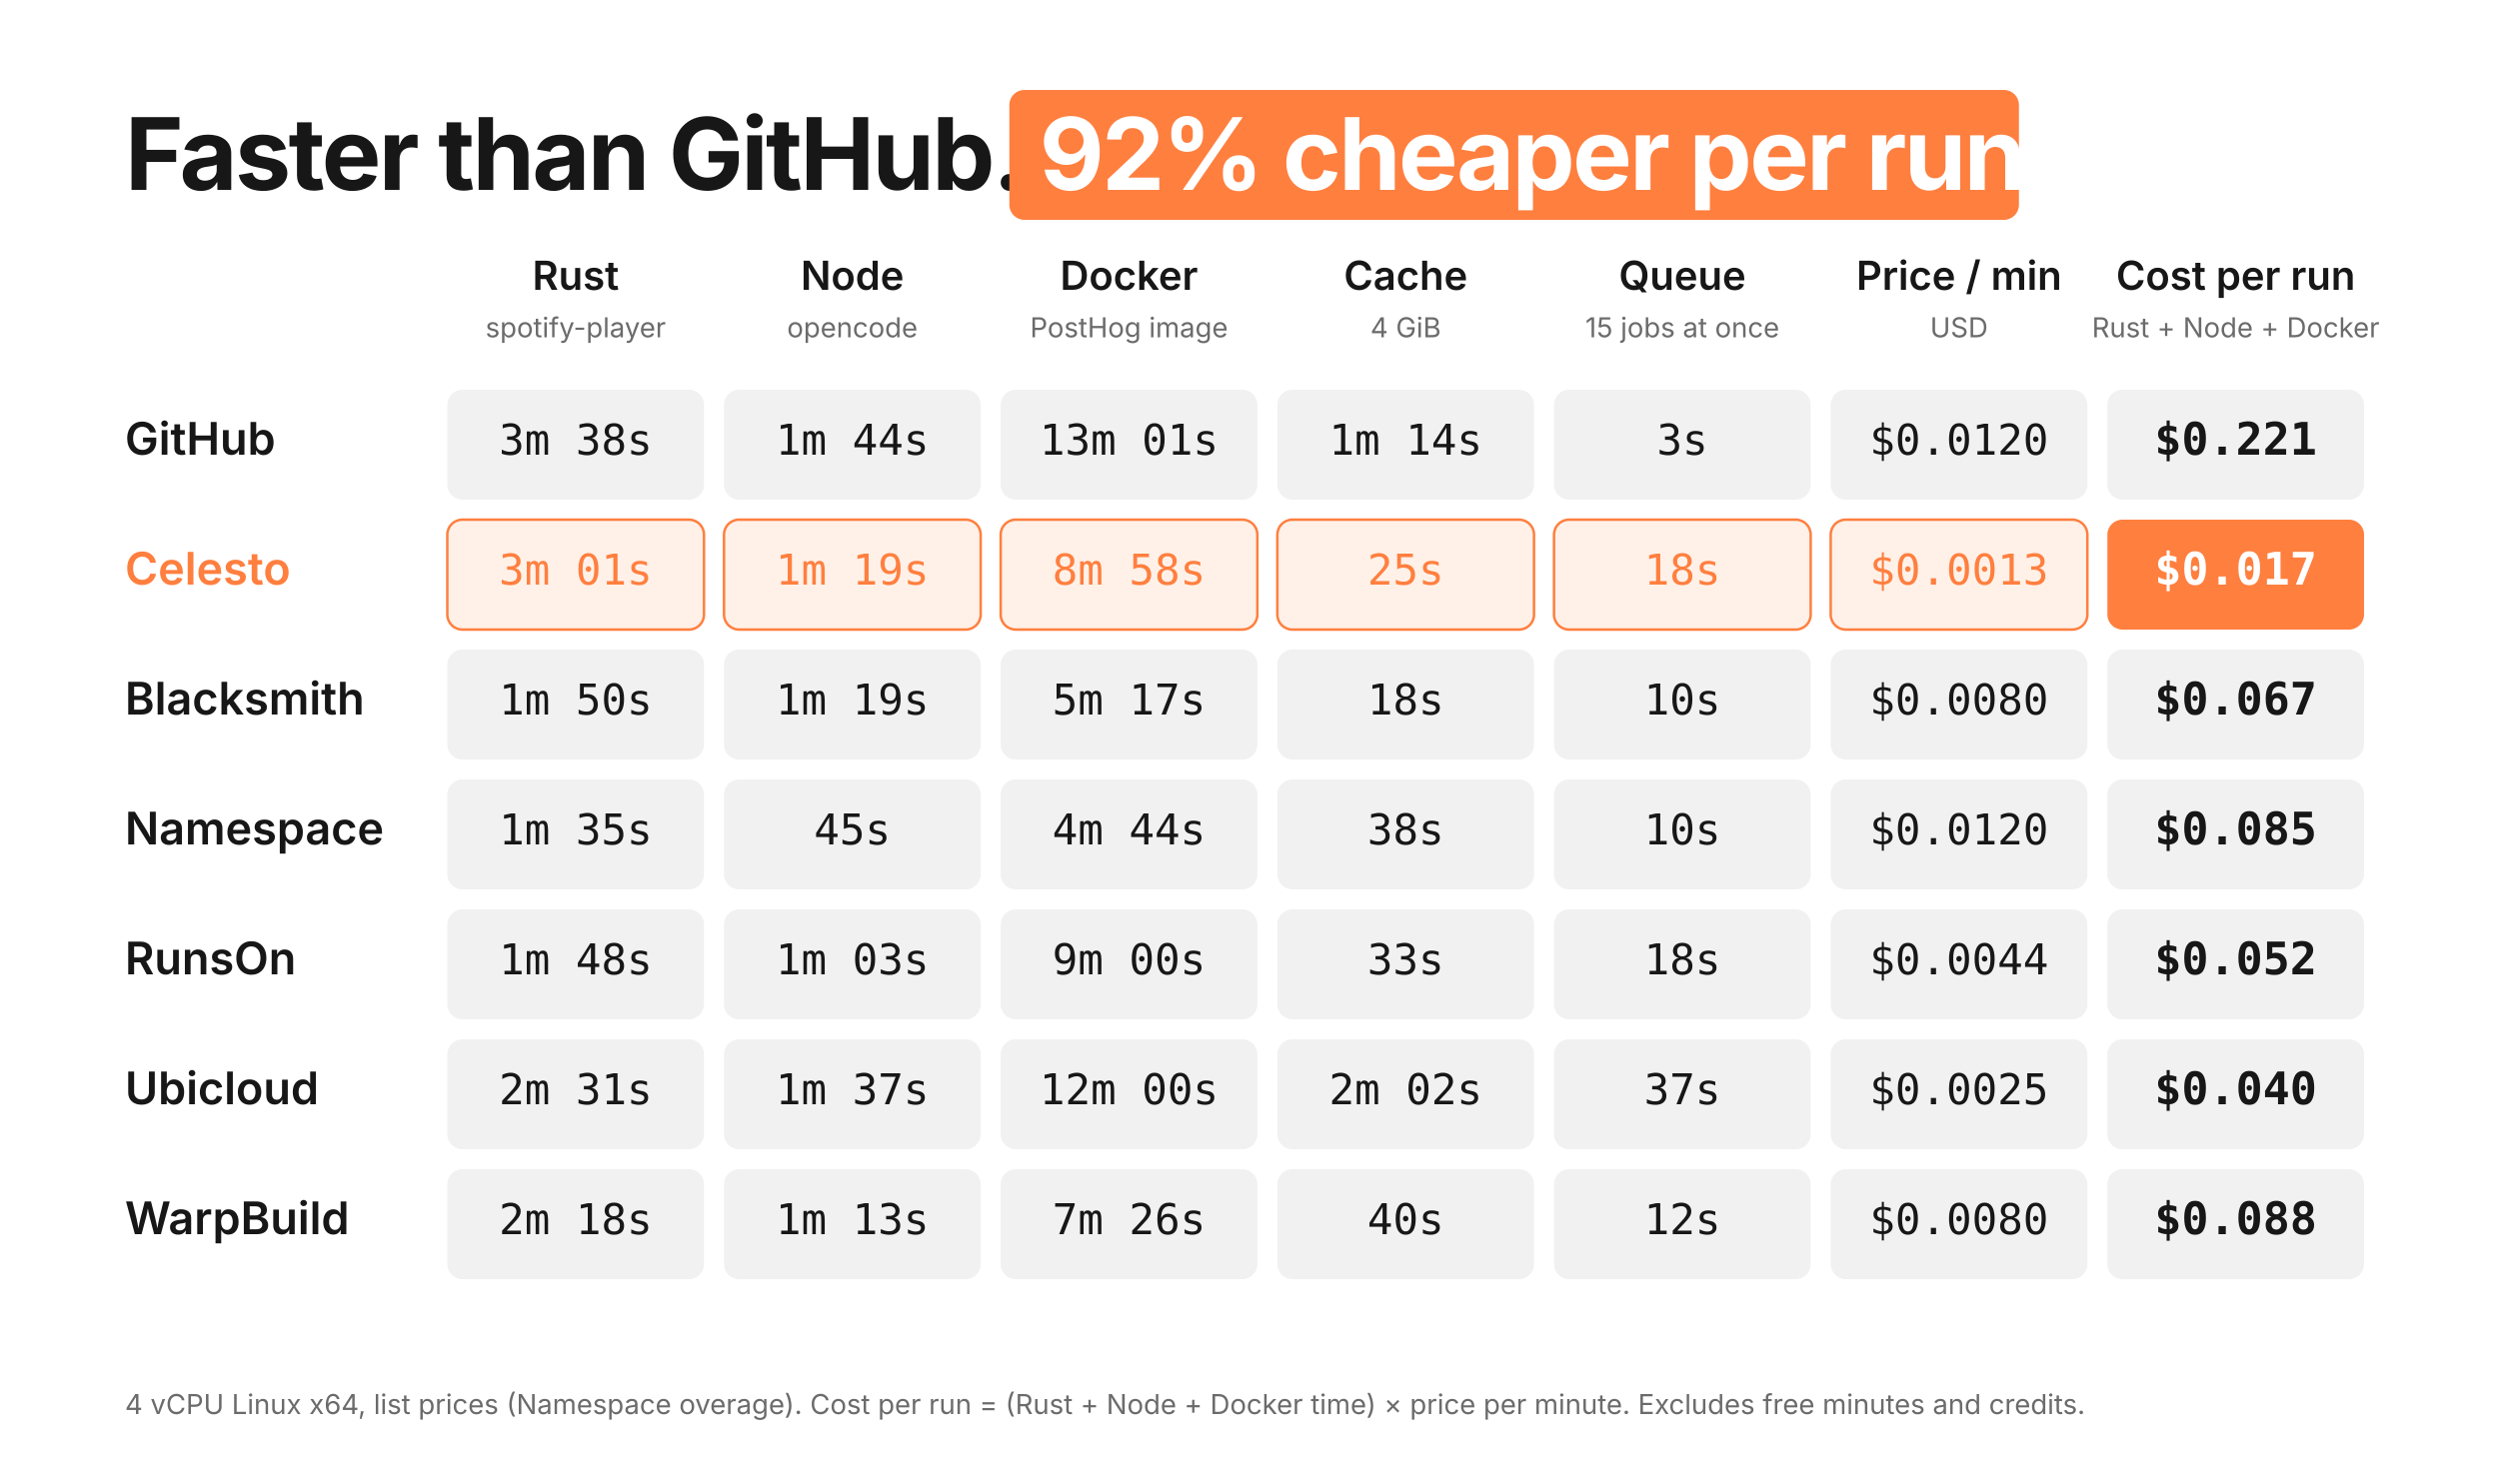
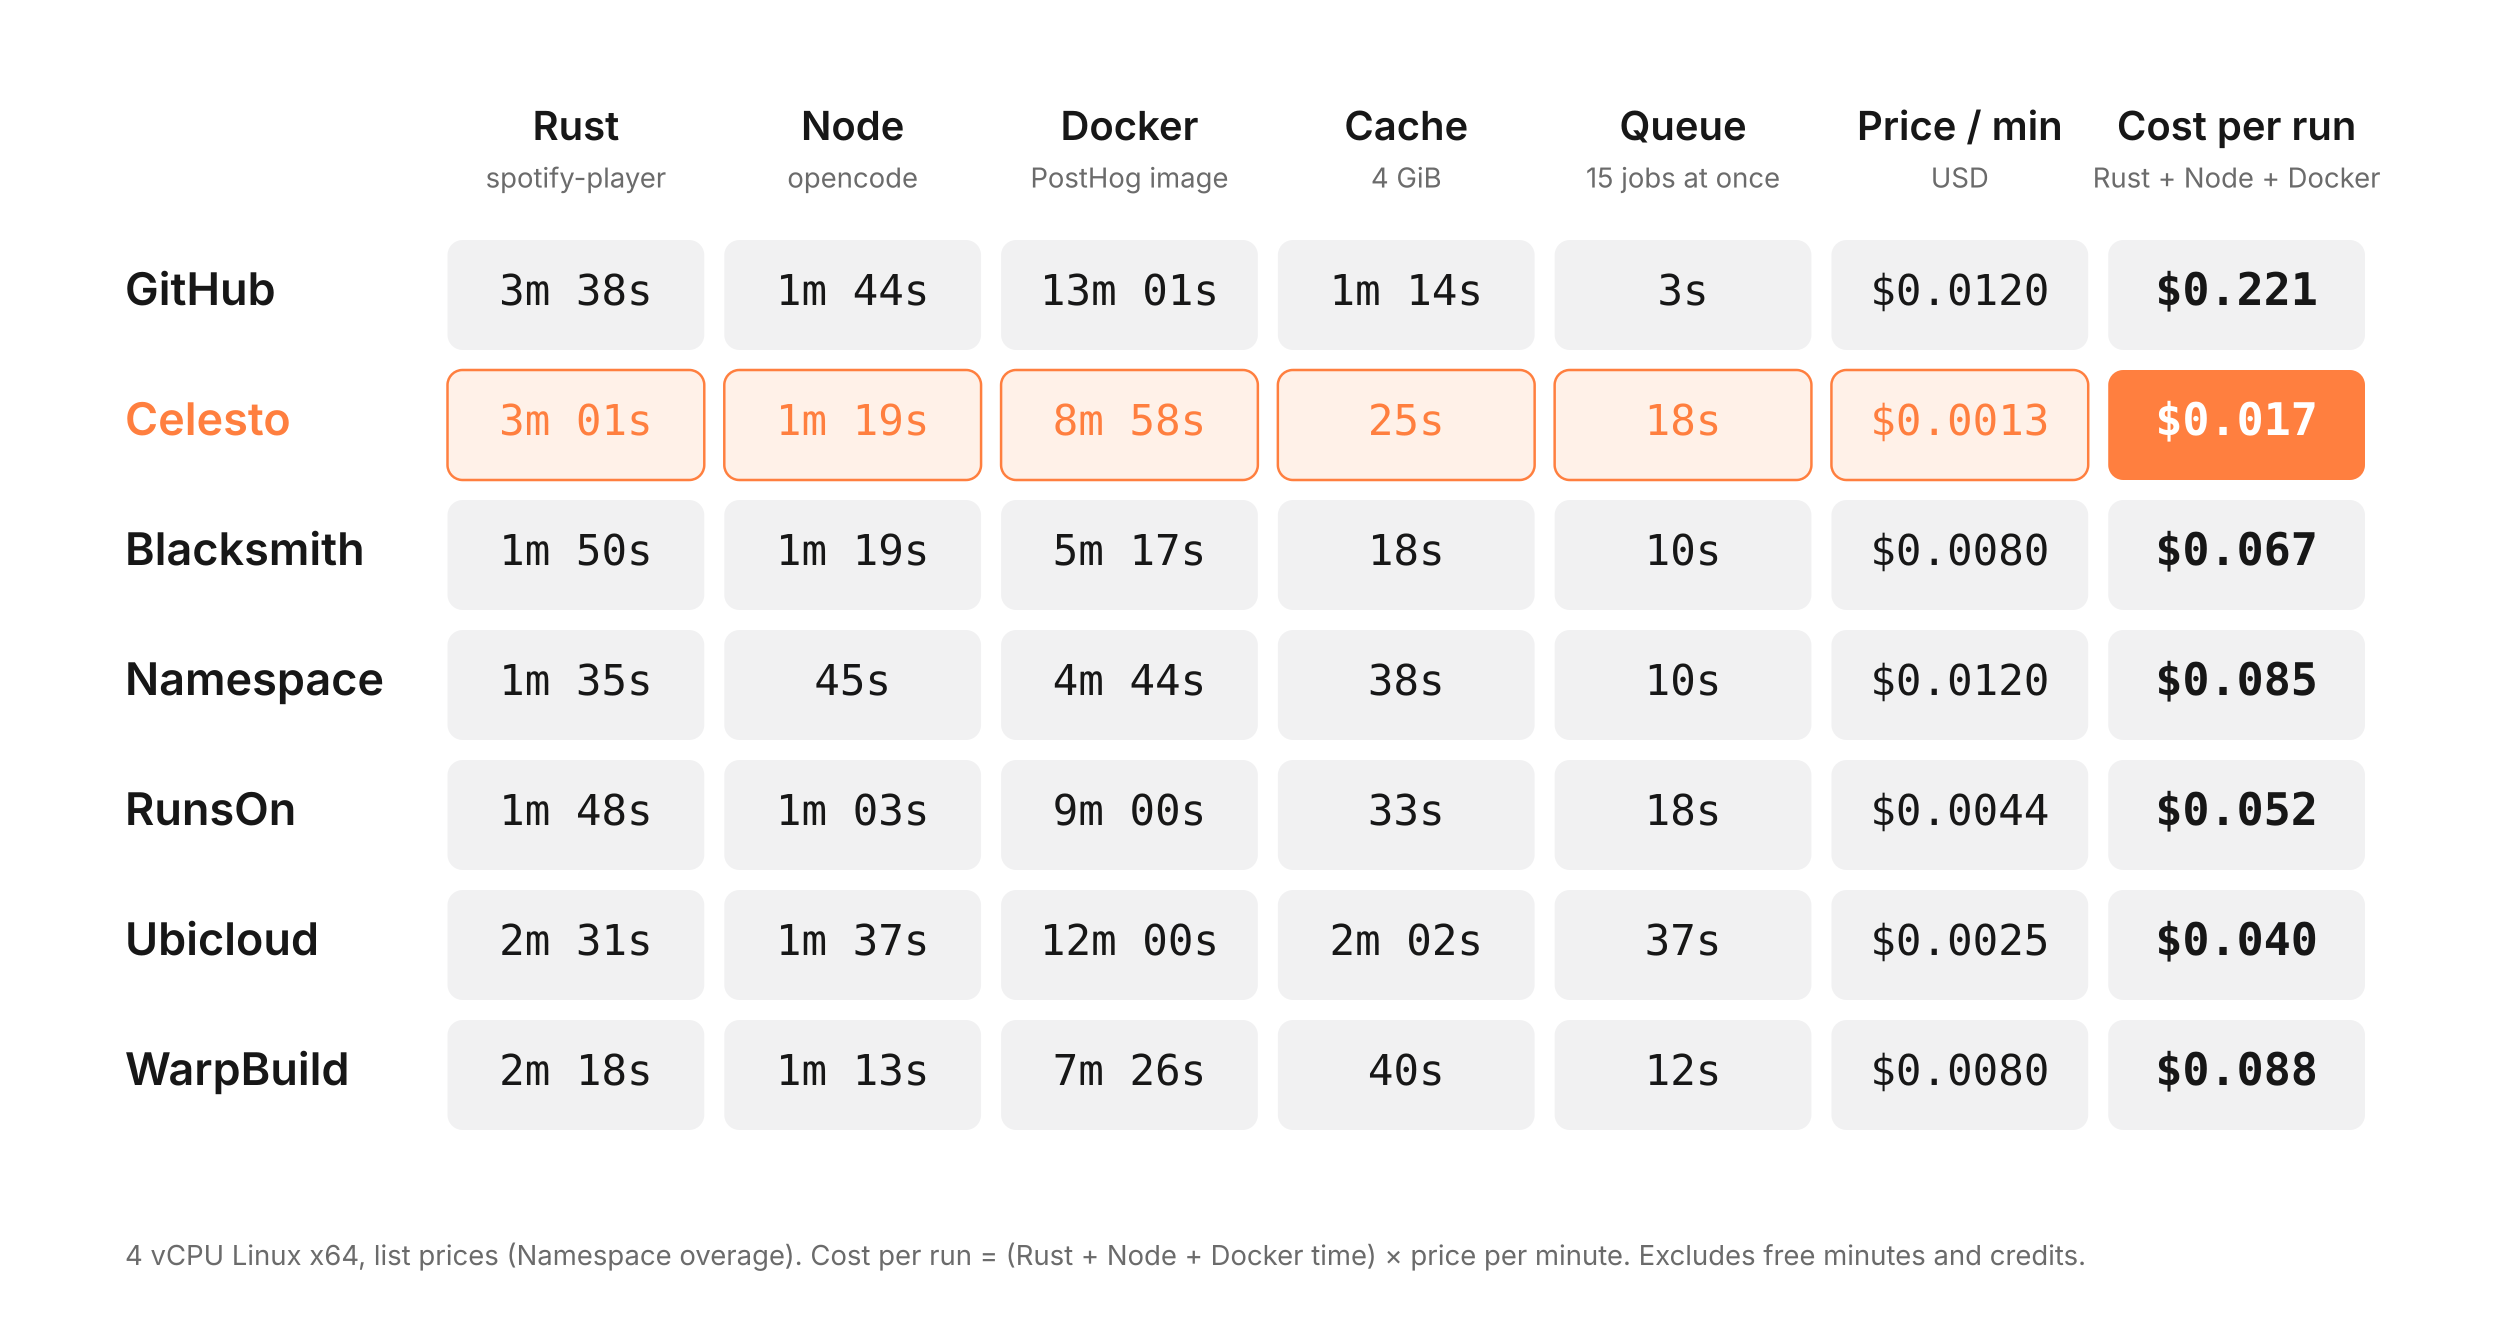
- <svg xmlns="http://www.w3.org/2000/svg" viewBox="0 0 1000 594" font-family="Geist,Inter,-apple-system,BlinkMacSystemFont,Segoe UI,sans-serif">
-   <rect width="1000" height="594" fill="#ffffff" />
-   <text x="50" y="76" font-size="40" font-weight="700" letter-spacing="-1" fill="#171717">Faster than GitHub.</text>
-   <rect x="403.9" y="36" width="404" height="52" rx="6" fill="#ff7f3f" />
-   <text x="415.9" y="76" font-size="40" font-weight="700" letter-spacing="-1" fill="#ffffff">92% cheaper per run.</text>
-   <text x="230.357" y="116" text-anchor="middle" font-size="16" font-weight="600" fill="#171717">Rust</text>
-   <text x="230.357" y="135" text-anchor="middle" font-size="11" fill="#6b6b6b">spotify-player</text>
-   <text x="341.071" y="116" text-anchor="middle" font-size="16" font-weight="600" fill="#171717">Node</text>
-   <text x="341.071" y="135" text-anchor="middle" font-size="11" fill="#6b6b6b">opencode</text>
-   <text x="451.786" y="116" text-anchor="middle" font-size="16" font-weight="600" fill="#171717">Docker</text>
-   <text x="451.786" y="135" text-anchor="middle" font-size="11" fill="#6b6b6b">PostHog image</text>
-   <text x="562.5" y="116" text-anchor="middle" font-size="16" font-weight="600" fill="#171717">Cache</text>
-   <text x="562.5" y="135" text-anchor="middle" font-size="11" fill="#6b6b6b">4 GiB</text>
-   <text x="673.214" y="116" text-anchor="middle" font-size="16" font-weight="600" fill="#171717">Queue</text>
-   <text x="673.214" y="135" text-anchor="middle" font-size="11" fill="#6b6b6b">15 jobs at once</text>
-   <text x="783.929" y="116" text-anchor="middle" font-size="16" font-weight="600" fill="#171717">Price / min</text>
-   <text x="783.929" y="135" text-anchor="middle" font-size="11" fill="#6b6b6b">USD</text>
-   <text x="894.643" y="116" text-anchor="middle" font-size="16" font-weight="600" fill="#171717">Cost per run</text>
-   <text x="894.643" y="135" text-anchor="middle" font-size="11" fill="#6b6b6b">Rust + Node + Docker</text>
-   <text x="50" y="182" font-size="18" font-weight="600" fill="#171717">GitHub</text>
-   <rect x="179" y="156" width="102.714" height="44" rx="6" fill="#f1f1f2" />
-   <text x="230.357" y="182" text-anchor="middle" font-size="17" font-weight="400" font-family="Geist Mono,SFMono-Regular,Menlo,Consolas,monospace" fill="#171717">3m 38s</text>
-   <rect x="289.714" y="156" width="102.714" height="44" rx="6" fill="#f1f1f2" />
-   <text x="341.071" y="182" text-anchor="middle" font-size="17" font-weight="400" font-family="Geist Mono,SFMono-Regular,Menlo,Consolas,monospace" fill="#171717">1m 44s</text>
-   <rect x="400.429" y="156" width="102.714" height="44" rx="6" fill="#f1f1f2" />
-   <text x="451.786" y="182" text-anchor="middle" font-size="17" font-weight="400" font-family="Geist Mono,SFMono-Regular,Menlo,Consolas,monospace" fill="#171717">13m 01s</text>
-   <rect x="511.143" y="156" width="102.714" height="44" rx="6" fill="#f1f1f2" />
-   <text x="562.5" y="182" text-anchor="middle" font-size="17" font-weight="400" font-family="Geist Mono,SFMono-Regular,Menlo,Consolas,monospace" fill="#171717">1m 14s</text>
-   <rect x="621.857" y="156" width="102.714" height="44" rx="6" fill="#f1f1f2" />
-   <text x="673.214" y="182" text-anchor="middle" font-size="17" font-weight="400" font-family="Geist Mono,SFMono-Regular,Menlo,Consolas,monospace" fill="#171717">3s</text>
-   <rect x="732.571" y="156" width="102.714" height="44" rx="6" fill="#f1f1f2" />
-   <text x="783.929" y="182" text-anchor="middle" font-size="17" font-weight="400" font-family="Geist Mono,SFMono-Regular,Menlo,Consolas,monospace" fill="#171717">$0.0120</text>
-   <rect x="843.286" y="156" width="102.714" height="44" rx="6" fill="#f1f1f2" />
-   <text x="894.643" y="182" text-anchor="middle" font-size="18" font-weight="700" font-family="Geist Mono,SFMono-Regular,Menlo,Consolas,monospace" fill="#171717">$0.221</text>
-   <text x="50" y="234" font-size="18" font-weight="600" fill="#ff7f3f">Celesto</text>
-   <rect x="179" y="208" width="102.714" height="44" rx="6" fill="#fff1e8" stroke="#ff7f3f" stroke-width="1" />
-   <text x="230.357" y="234" text-anchor="middle" font-size="17" font-weight="400" font-family="Geist Mono,SFMono-Regular,Menlo,Consolas,monospace" fill="#ff7f3f">3m 01s</text>
-   <rect x="289.714" y="208" width="102.714" height="44" rx="6" fill="#fff1e8" stroke="#ff7f3f" stroke-width="1" />
-   <text x="341.071" y="234" text-anchor="middle" font-size="17" font-weight="400" font-family="Geist Mono,SFMono-Regular,Menlo,Consolas,monospace" fill="#ff7f3f">1m 19s</text>
-   <rect x="400.429" y="208" width="102.714" height="44" rx="6" fill="#fff1e8" stroke="#ff7f3f" stroke-width="1" />
-   <text x="451.786" y="234" text-anchor="middle" font-size="17" font-weight="400" font-family="Geist Mono,SFMono-Regular,Menlo,Consolas,monospace" fill="#ff7f3f">8m 58s</text>
-   <rect x="511.143" y="208" width="102.714" height="44" rx="6" fill="#fff1e8" stroke="#ff7f3f" stroke-width="1" />
-   <text x="562.5" y="234" text-anchor="middle" font-size="17" font-weight="400" font-family="Geist Mono,SFMono-Regular,Menlo,Consolas,monospace" fill="#ff7f3f">25s</text>
-   <rect x="621.857" y="208" width="102.714" height="44" rx="6" fill="#fff1e8" stroke="#ff7f3f" stroke-width="1" />
-   <text x="673.214" y="234" text-anchor="middle" font-size="17" font-weight="400" font-family="Geist Mono,SFMono-Regular,Menlo,Consolas,monospace" fill="#ff7f3f">18s</text>
-   <rect x="732.571" y="208" width="102.714" height="44" rx="6" fill="#fff1e8" stroke="#ff7f3f" stroke-width="1" />
-   <text x="783.929" y="234" text-anchor="middle" font-size="17" font-weight="400" font-family="Geist Mono,SFMono-Regular,Menlo,Consolas,monospace" fill="#ff7f3f">$0.0013</text>
-   <rect x="843.286" y="208" width="102.714" height="44" rx="6" fill="#ff7f3f" />
-   <text x="894.643" y="234" text-anchor="middle" font-size="18" font-weight="700" font-family="Geist Mono,SFMono-Regular,Menlo,Consolas,monospace" fill="#ffffff">$0.017</text>
-   <text x="50" y="286" font-size="18" font-weight="600" fill="#171717">Blacksmith</text>
-   <rect x="179" y="260" width="102.714" height="44" rx="6" fill="#f1f1f2" />
-   <text x="230.357" y="286" text-anchor="middle" font-size="17" font-weight="400" font-family="Geist Mono,SFMono-Regular,Menlo,Consolas,monospace" fill="#171717">1m 50s</text>
-   <rect x="289.714" y="260" width="102.714" height="44" rx="6" fill="#f1f1f2" />
-   <text x="341.071" y="286" text-anchor="middle" font-size="17" font-weight="400" font-family="Geist Mono,SFMono-Regular,Menlo,Consolas,monospace" fill="#171717">1m 19s</text>
-   <rect x="400.429" y="260" width="102.714" height="44" rx="6" fill="#f1f1f2" />
-   <text x="451.786" y="286" text-anchor="middle" font-size="17" font-weight="400" font-family="Geist Mono,SFMono-Regular,Menlo,Consolas,monospace" fill="#171717">5m 17s</text>
-   <rect x="511.143" y="260" width="102.714" height="44" rx="6" fill="#f1f1f2" />
-   <text x="562.5" y="286" text-anchor="middle" font-size="17" font-weight="400" font-family="Geist Mono,SFMono-Regular,Menlo,Consolas,monospace" fill="#171717">18s</text>
-   <rect x="621.857" y="260" width="102.714" height="44" rx="6" fill="#f1f1f2" />
-   <text x="673.214" y="286" text-anchor="middle" font-size="17" font-weight="400" font-family="Geist Mono,SFMono-Regular,Menlo,Consolas,monospace" fill="#171717">10s</text>
-   <rect x="732.571" y="260" width="102.714" height="44" rx="6" fill="#f1f1f2" />
-   <text x="783.929" y="286" text-anchor="middle" font-size="17" font-weight="400" font-family="Geist Mono,SFMono-Regular,Menlo,Consolas,monospace" fill="#171717">$0.0080</text>
-   <rect x="843.286" y="260" width="102.714" height="44" rx="6" fill="#f1f1f2" />
-   <text x="894.643" y="286" text-anchor="middle" font-size="18" font-weight="700" font-family="Geist Mono,SFMono-Regular,Menlo,Consolas,monospace" fill="#171717">$0.067</text>
-   <text x="50" y="338" font-size="18" font-weight="600" fill="#171717">Namespace</text>
-   <rect x="179" y="312" width="102.714" height="44" rx="6" fill="#f1f1f2" />
-   <text x="230.357" y="338" text-anchor="middle" font-size="17" font-weight="400" font-family="Geist Mono,SFMono-Regular,Menlo,Consolas,monospace" fill="#171717">1m 35s</text>
-   <rect x="289.714" y="312" width="102.714" height="44" rx="6" fill="#f1f1f2" />
-   <text x="341.071" y="338" text-anchor="middle" font-size="17" font-weight="400" font-family="Geist Mono,SFMono-Regular,Menlo,Consolas,monospace" fill="#171717">45s</text>
-   <rect x="400.429" y="312" width="102.714" height="44" rx="6" fill="#f1f1f2" />
-   <text x="451.786" y="338" text-anchor="middle" font-size="17" font-weight="400" font-family="Geist Mono,SFMono-Regular,Menlo,Consolas,monospace" fill="#171717">4m 44s</text>
-   <rect x="511.143" y="312" width="102.714" height="44" rx="6" fill="#f1f1f2" />
-   <text x="562.5" y="338" text-anchor="middle" font-size="17" font-weight="400" font-family="Geist Mono,SFMono-Regular,Menlo,Consolas,monospace" fill="#171717">38s</text>
-   <rect x="621.857" y="312" width="102.714" height="44" rx="6" fill="#f1f1f2" />
-   <text x="673.214" y="338" text-anchor="middle" font-size="17" font-weight="400" font-family="Geist Mono,SFMono-Regular,Menlo,Consolas,monospace" fill="#171717">10s</text>
-   <rect x="732.571" y="312" width="102.714" height="44" rx="6" fill="#f1f1f2" />
-   <text x="783.929" y="338" text-anchor="middle" font-size="17" font-weight="400" font-family="Geist Mono,SFMono-Regular,Menlo,Consolas,monospace" fill="#171717">$0.0120</text>
-   <rect x="843.286" y="312" width="102.714" height="44" rx="6" fill="#f1f1f2" />
-   <text x="894.643" y="338" text-anchor="middle" font-size="18" font-weight="700" font-family="Geist Mono,SFMono-Regular,Menlo,Consolas,monospace" fill="#171717">$0.085</text>
-   <text x="50" y="390" font-size="18" font-weight="600" fill="#171717">RunsOn</text>
-   <rect x="179" y="364" width="102.714" height="44" rx="6" fill="#f1f1f2" />
-   <text x="230.357" y="390" text-anchor="middle" font-size="17" font-weight="400" font-family="Geist Mono,SFMono-Regular,Menlo,Consolas,monospace" fill="#171717">1m 48s</text>
-   <rect x="289.714" y="364" width="102.714" height="44" rx="6" fill="#f1f1f2" />
-   <text x="341.071" y="390" text-anchor="middle" font-size="17" font-weight="400" font-family="Geist Mono,SFMono-Regular,Menlo,Consolas,monospace" fill="#171717">1m 03s</text>
-   <rect x="400.429" y="364" width="102.714" height="44" rx="6" fill="#f1f1f2" />
-   <text x="451.786" y="390" text-anchor="middle" font-size="17" font-weight="400" font-family="Geist Mono,SFMono-Regular,Menlo,Consolas,monospace" fill="#171717">9m 00s</text>
-   <rect x="511.143" y="364" width="102.714" height="44" rx="6" fill="#f1f1f2" />
-   <text x="562.5" y="390" text-anchor="middle" font-size="17" font-weight="400" font-family="Geist Mono,SFMono-Regular,Menlo,Consolas,monospace" fill="#171717">33s</text>
-   <rect x="621.857" y="364" width="102.714" height="44" rx="6" fill="#f1f1f2" />
-   <text x="673.214" y="390" text-anchor="middle" font-size="17" font-weight="400" font-family="Geist Mono,SFMono-Regular,Menlo,Consolas,monospace" fill="#171717">18s</text>
-   <rect x="732.571" y="364" width="102.714" height="44" rx="6" fill="#f1f1f2" />
-   <text x="783.929" y="390" text-anchor="middle" font-size="17" font-weight="400" font-family="Geist Mono,SFMono-Regular,Menlo,Consolas,monospace" fill="#171717">$0.0044</text>
-   <rect x="843.286" y="364" width="102.714" height="44" rx="6" fill="#f1f1f2" />
-   <text x="894.643" y="390" text-anchor="middle" font-size="18" font-weight="700" font-family="Geist Mono,SFMono-Regular,Menlo,Consolas,monospace" fill="#171717">$0.052</text>
-   <text x="50" y="442" font-size="18" font-weight="600" fill="#171717">Ubicloud</text>
-   <rect x="179" y="416" width="102.714" height="44" rx="6" fill="#f1f1f2" />
-   <text x="230.357" y="442" text-anchor="middle" font-size="17" font-weight="400" font-family="Geist Mono,SFMono-Regular,Menlo,Consolas,monospace" fill="#171717">2m 31s</text>
-   <rect x="289.714" y="416" width="102.714" height="44" rx="6" fill="#f1f1f2" />
-   <text x="341.071" y="442" text-anchor="middle" font-size="17" font-weight="400" font-family="Geist Mono,SFMono-Regular,Menlo,Consolas,monospace" fill="#171717">1m 37s</text>
-   <rect x="400.429" y="416" width="102.714" height="44" rx="6" fill="#f1f1f2" />
-   <text x="451.786" y="442" text-anchor="middle" font-size="17" font-weight="400" font-family="Geist Mono,SFMono-Regular,Menlo,Consolas,monospace" fill="#171717">12m 00s</text>
-   <rect x="511.143" y="416" width="102.714" height="44" rx="6" fill="#f1f1f2" />
-   <text x="562.5" y="442" text-anchor="middle" font-size="17" font-weight="400" font-family="Geist Mono,SFMono-Regular,Menlo,Consolas,monospace" fill="#171717">2m 02s</text>
-   <rect x="621.857" y="416" width="102.714" height="44" rx="6" fill="#f1f1f2" />
-   <text x="673.214" y="442" text-anchor="middle" font-size="17" font-weight="400" font-family="Geist Mono,SFMono-Regular,Menlo,Consolas,monospace" fill="#171717">37s</text>
-   <rect x="732.571" y="416" width="102.714" height="44" rx="6" fill="#f1f1f2" />
-   <text x="783.929" y="442" text-anchor="middle" font-size="17" font-weight="400" font-family="Geist Mono,SFMono-Regular,Menlo,Consolas,monospace" fill="#171717">$0.0025</text>
-   <rect x="843.286" y="416" width="102.714" height="44" rx="6" fill="#f1f1f2" />
-   <text x="894.643" y="442" text-anchor="middle" font-size="18" font-weight="700" font-family="Geist Mono,SFMono-Regular,Menlo,Consolas,monospace" fill="#171717">$0.040</text>
-   <text x="50" y="494" font-size="18" font-weight="600" fill="#171717">WarpBuild</text>
-   <rect x="179" y="468" width="102.714" height="44" rx="6" fill="#f1f1f2" />
-   <text x="230.357" y="494" text-anchor="middle" font-size="17" font-weight="400" font-family="Geist Mono,SFMono-Regular,Menlo,Consolas,monospace" fill="#171717">2m 18s</text>
-   <rect x="289.714" y="468" width="102.714" height="44" rx="6" fill="#f1f1f2" />
-   <text x="341.071" y="494" text-anchor="middle" font-size="17" font-weight="400" font-family="Geist Mono,SFMono-Regular,Menlo,Consolas,monospace" fill="#171717">1m 13s</text>
-   <rect x="400.429" y="468" width="102.714" height="44" rx="6" fill="#f1f1f2" />
-   <text x="451.786" y="494" text-anchor="middle" font-size="17" font-weight="400" font-family="Geist Mono,SFMono-Regular,Menlo,Consolas,monospace" fill="#171717">7m 26s</text>
-   <rect x="511.143" y="468" width="102.714" height="44" rx="6" fill="#f1f1f2" />
-   <text x="562.5" y="494" text-anchor="middle" font-size="17" font-weight="400" font-family="Geist Mono,SFMono-Regular,Menlo,Consolas,monospace" fill="#171717">40s</text>
-   <rect x="621.857" y="468" width="102.714" height="44" rx="6" fill="#f1f1f2" />
-   <text x="673.214" y="494" text-anchor="middle" font-size="17" font-weight="400" font-family="Geist Mono,SFMono-Regular,Menlo,Consolas,monospace" fill="#171717">12s</text>
-   <rect x="732.571" y="468" width="102.714" height="44" rx="6" fill="#f1f1f2" />
-   <text x="783.929" y="494" text-anchor="middle" font-size="17" font-weight="400" font-family="Geist Mono,SFMono-Regular,Menlo,Consolas,monospace" fill="#171717">$0.0080</text>
-   <rect x="843.286" y="468" width="102.714" height="44" rx="6" fill="#f1f1f2" />
-   <text x="894.643" y="494" text-anchor="middle" font-size="18" font-weight="700" font-family="Geist Mono,SFMono-Regular,Menlo,Consolas,monospace" fill="#171717">$0.088</text>
-   <text x="50" y="566" font-size="11" fill="#6b6b6b">4 vCPU Linux x64, list prices (Namespace overage). Cost per run = (Rust + Node + Docker time) × price per minute. Excludes free minutes and credits.</text>
+ <svg xmlns="http://www.w3.org/2000/svg" viewBox="0 0 1000 534" font-family="Geist,Inter,-apple-system,BlinkMacSystemFont,Segoe UI,sans-serif">
+   <rect width="1000" height="534" fill="#ffffff" />
+   <text x="230.357" y="56" text-anchor="middle" font-size="16" font-weight="600" fill="#171717">Rust</text>
+   <text x="230.357" y="75" text-anchor="middle" font-size="11" fill="#6b6b6b">spotify-player</text>
+   <text x="341.071" y="56" text-anchor="middle" font-size="16" font-weight="600" fill="#171717">Node</text>
+   <text x="341.071" y="75" text-anchor="middle" font-size="11" fill="#6b6b6b">opencode</text>
+   <text x="451.786" y="56" text-anchor="middle" font-size="16" font-weight="600" fill="#171717">Docker</text>
+   <text x="451.786" y="75" text-anchor="middle" font-size="11" fill="#6b6b6b">PostHog image</text>
+   <text x="562.5" y="56" text-anchor="middle" font-size="16" font-weight="600" fill="#171717">Cache</text>
+   <text x="562.5" y="75" text-anchor="middle" font-size="11" fill="#6b6b6b">4 GiB</text>
+   <text x="673.214" y="56" text-anchor="middle" font-size="16" font-weight="600" fill="#171717">Queue</text>
+   <text x="673.214" y="75" text-anchor="middle" font-size="11" fill="#6b6b6b">15 jobs at once</text>
+   <text x="783.929" y="56" text-anchor="middle" font-size="16" font-weight="600" fill="#171717">Price / min</text>
+   <text x="783.929" y="75" text-anchor="middle" font-size="11" fill="#6b6b6b">USD</text>
+   <text x="894.643" y="56" text-anchor="middle" font-size="16" font-weight="600" fill="#171717">Cost per run</text>
+   <text x="894.643" y="75" text-anchor="middle" font-size="11" fill="#6b6b6b">Rust + Node + Docker</text>
+   <text x="50" y="122" font-size="18" font-weight="600" fill="#171717">GitHub</text>
+   <rect x="179" y="96" width="102.714" height="44" rx="6" fill="#f1f1f2" />
+   <text x="230.357" y="122" text-anchor="middle" font-size="17" font-weight="400" font-family="Geist Mono,SFMono-Regular,Menlo,Consolas,monospace" fill="#171717">3m 38s</text>
+   <rect x="289.714" y="96" width="102.714" height="44" rx="6" fill="#f1f1f2" />
+   <text x="341.071" y="122" text-anchor="middle" font-size="17" font-weight="400" font-family="Geist Mono,SFMono-Regular,Menlo,Consolas,monospace" fill="#171717">1m 44s</text>
+   <rect x="400.429" y="96" width="102.714" height="44" rx="6" fill="#f1f1f2" />
+   <text x="451.786" y="122" text-anchor="middle" font-size="17" font-weight="400" font-family="Geist Mono,SFMono-Regular,Menlo,Consolas,monospace" fill="#171717">13m 01s</text>
+   <rect x="511.143" y="96" width="102.714" height="44" rx="6" fill="#f1f1f2" />
+   <text x="562.5" y="122" text-anchor="middle" font-size="17" font-weight="400" font-family="Geist Mono,SFMono-Regular,Menlo,Consolas,monospace" fill="#171717">1m 14s</text>
+   <rect x="621.857" y="96" width="102.714" height="44" rx="6" fill="#f1f1f2" />
+   <text x="673.214" y="122" text-anchor="middle" font-size="17" font-weight="400" font-family="Geist Mono,SFMono-Regular,Menlo,Consolas,monospace" fill="#171717">3s</text>
+   <rect x="732.571" y="96" width="102.714" height="44" rx="6" fill="#f1f1f2" />
+   <text x="783.929" y="122" text-anchor="middle" font-size="17" font-weight="400" font-family="Geist Mono,SFMono-Regular,Menlo,Consolas,monospace" fill="#171717">$0.0120</text>
+   <rect x="843.286" y="96" width="102.714" height="44" rx="6" fill="#f1f1f2" />
+   <text x="894.643" y="122" text-anchor="middle" font-size="18" font-weight="700" font-family="Geist Mono,SFMono-Regular,Menlo,Consolas,monospace" fill="#171717">$0.221</text>
+   <text x="50" y="174" font-size="18" font-weight="600" fill="#ff7f3f">Celesto</text>
+   <rect x="179" y="148" width="102.714" height="44" rx="6" fill="#fff1e8" stroke="#ff7f3f" stroke-width="1" />
+   <text x="230.357" y="174" text-anchor="middle" font-size="17" font-weight="400" font-family="Geist Mono,SFMono-Regular,Menlo,Consolas,monospace" fill="#ff7f3f">3m 01s</text>
+   <rect x="289.714" y="148" width="102.714" height="44" rx="6" fill="#fff1e8" stroke="#ff7f3f" stroke-width="1" />
+   <text x="341.071" y="174" text-anchor="middle" font-size="17" font-weight="400" font-family="Geist Mono,SFMono-Regular,Menlo,Consolas,monospace" fill="#ff7f3f">1m 19s</text>
+   <rect x="400.429" y="148" width="102.714" height="44" rx="6" fill="#fff1e8" stroke="#ff7f3f" stroke-width="1" />
+   <text x="451.786" y="174" text-anchor="middle" font-size="17" font-weight="400" font-family="Geist Mono,SFMono-Regular,Menlo,Consolas,monospace" fill="#ff7f3f">8m 58s</text>
+   <rect x="511.143" y="148" width="102.714" height="44" rx="6" fill="#fff1e8" stroke="#ff7f3f" stroke-width="1" />
+   <text x="562.5" y="174" text-anchor="middle" font-size="17" font-weight="400" font-family="Geist Mono,SFMono-Regular,Menlo,Consolas,monospace" fill="#ff7f3f">25s</text>
+   <rect x="621.857" y="148" width="102.714" height="44" rx="6" fill="#fff1e8" stroke="#ff7f3f" stroke-width="1" />
+   <text x="673.214" y="174" text-anchor="middle" font-size="17" font-weight="400" font-family="Geist Mono,SFMono-Regular,Menlo,Consolas,monospace" fill="#ff7f3f">18s</text>
+   <rect x="732.571" y="148" width="102.714" height="44" rx="6" fill="#fff1e8" stroke="#ff7f3f" stroke-width="1" />
+   <text x="783.929" y="174" text-anchor="middle" font-size="17" font-weight="400" font-family="Geist Mono,SFMono-Regular,Menlo,Consolas,monospace" fill="#ff7f3f">$0.0013</text>
+   <rect x="843.286" y="148" width="102.714" height="44" rx="6" fill="#ff7f3f" />
+   <text x="894.643" y="174" text-anchor="middle" font-size="18" font-weight="700" font-family="Geist Mono,SFMono-Regular,Menlo,Consolas,monospace" fill="#ffffff">$0.017</text>
+   <text x="50" y="226" font-size="18" font-weight="600" fill="#171717">Blacksmith</text>
+   <rect x="179" y="200" width="102.714" height="44" rx="6" fill="#f1f1f2" />
+   <text x="230.357" y="226" text-anchor="middle" font-size="17" font-weight="400" font-family="Geist Mono,SFMono-Regular,Menlo,Consolas,monospace" fill="#171717">1m 50s</text>
+   <rect x="289.714" y="200" width="102.714" height="44" rx="6" fill="#f1f1f2" />
+   <text x="341.071" y="226" text-anchor="middle" font-size="17" font-weight="400" font-family="Geist Mono,SFMono-Regular,Menlo,Consolas,monospace" fill="#171717">1m 19s</text>
+   <rect x="400.429" y="200" width="102.714" height="44" rx="6" fill="#f1f1f2" />
+   <text x="451.786" y="226" text-anchor="middle" font-size="17" font-weight="400" font-family="Geist Mono,SFMono-Regular,Menlo,Consolas,monospace" fill="#171717">5m 17s</text>
+   <rect x="511.143" y="200" width="102.714" height="44" rx="6" fill="#f1f1f2" />
+   <text x="562.5" y="226" text-anchor="middle" font-size="17" font-weight="400" font-family="Geist Mono,SFMono-Regular,Menlo,Consolas,monospace" fill="#171717">18s</text>
+   <rect x="621.857" y="200" width="102.714" height="44" rx="6" fill="#f1f1f2" />
+   <text x="673.214" y="226" text-anchor="middle" font-size="17" font-weight="400" font-family="Geist Mono,SFMono-Regular,Menlo,Consolas,monospace" fill="#171717">10s</text>
+   <rect x="732.571" y="200" width="102.714" height="44" rx="6" fill="#f1f1f2" />
+   <text x="783.929" y="226" text-anchor="middle" font-size="17" font-weight="400" font-family="Geist Mono,SFMono-Regular,Menlo,Consolas,monospace" fill="#171717">$0.0080</text>
+   <rect x="843.286" y="200" width="102.714" height="44" rx="6" fill="#f1f1f2" />
+   <text x="894.643" y="226" text-anchor="middle" font-size="18" font-weight="700" font-family="Geist Mono,SFMono-Regular,Menlo,Consolas,monospace" fill="#171717">$0.067</text>
+   <text x="50" y="278" font-size="18" font-weight="600" fill="#171717">Namespace</text>
+   <rect x="179" y="252" width="102.714" height="44" rx="6" fill="#f1f1f2" />
+   <text x="230.357" y="278" text-anchor="middle" font-size="17" font-weight="400" font-family="Geist Mono,SFMono-Regular,Menlo,Consolas,monospace" fill="#171717">1m 35s</text>
+   <rect x="289.714" y="252" width="102.714" height="44" rx="6" fill="#f1f1f2" />
+   <text x="341.071" y="278" text-anchor="middle" font-size="17" font-weight="400" font-family="Geist Mono,SFMono-Regular,Menlo,Consolas,monospace" fill="#171717">45s</text>
+   <rect x="400.429" y="252" width="102.714" height="44" rx="6" fill="#f1f1f2" />
+   <text x="451.786" y="278" text-anchor="middle" font-size="17" font-weight="400" font-family="Geist Mono,SFMono-Regular,Menlo,Consolas,monospace" fill="#171717">4m 44s</text>
+   <rect x="511.143" y="252" width="102.714" height="44" rx="6" fill="#f1f1f2" />
+   <text x="562.5" y="278" text-anchor="middle" font-size="17" font-weight="400" font-family="Geist Mono,SFMono-Regular,Menlo,Consolas,monospace" fill="#171717">38s</text>
+   <rect x="621.857" y="252" width="102.714" height="44" rx="6" fill="#f1f1f2" />
+   <text x="673.214" y="278" text-anchor="middle" font-size="17" font-weight="400" font-family="Geist Mono,SFMono-Regular,Menlo,Consolas,monospace" fill="#171717">10s</text>
+   <rect x="732.571" y="252" width="102.714" height="44" rx="6" fill="#f1f1f2" />
+   <text x="783.929" y="278" text-anchor="middle" font-size="17" font-weight="400" font-family="Geist Mono,SFMono-Regular,Menlo,Consolas,monospace" fill="#171717">$0.0120</text>
+   <rect x="843.286" y="252" width="102.714" height="44" rx="6" fill="#f1f1f2" />
+   <text x="894.643" y="278" text-anchor="middle" font-size="18" font-weight="700" font-family="Geist Mono,SFMono-Regular,Menlo,Consolas,monospace" fill="#171717">$0.085</text>
+   <text x="50" y="330" font-size="18" font-weight="600" fill="#171717">RunsOn</text>
+   <rect x="179" y="304" width="102.714" height="44" rx="6" fill="#f1f1f2" />
+   <text x="230.357" y="330" text-anchor="middle" font-size="17" font-weight="400" font-family="Geist Mono,SFMono-Regular,Menlo,Consolas,monospace" fill="#171717">1m 48s</text>
+   <rect x="289.714" y="304" width="102.714" height="44" rx="6" fill="#f1f1f2" />
+   <text x="341.071" y="330" text-anchor="middle" font-size="17" font-weight="400" font-family="Geist Mono,SFMono-Regular,Menlo,Consolas,monospace" fill="#171717">1m 03s</text>
+   <rect x="400.429" y="304" width="102.714" height="44" rx="6" fill="#f1f1f2" />
+   <text x="451.786" y="330" text-anchor="middle" font-size="17" font-weight="400" font-family="Geist Mono,SFMono-Regular,Menlo,Consolas,monospace" fill="#171717">9m 00s</text>
+   <rect x="511.143" y="304" width="102.714" height="44" rx="6" fill="#f1f1f2" />
+   <text x="562.5" y="330" text-anchor="middle" font-size="17" font-weight="400" font-family="Geist Mono,SFMono-Regular,Menlo,Consolas,monospace" fill="#171717">33s</text>
+   <rect x="621.857" y="304" width="102.714" height="44" rx="6" fill="#f1f1f2" />
+   <text x="673.214" y="330" text-anchor="middle" font-size="17" font-weight="400" font-family="Geist Mono,SFMono-Regular,Menlo,Consolas,monospace" fill="#171717">18s</text>
+   <rect x="732.571" y="304" width="102.714" height="44" rx="6" fill="#f1f1f2" />
+   <text x="783.929" y="330" text-anchor="middle" font-size="17" font-weight="400" font-family="Geist Mono,SFMono-Regular,Menlo,Consolas,monospace" fill="#171717">$0.0044</text>
+   <rect x="843.286" y="304" width="102.714" height="44" rx="6" fill="#f1f1f2" />
+   <text x="894.643" y="330" text-anchor="middle" font-size="18" font-weight="700" font-family="Geist Mono,SFMono-Regular,Menlo,Consolas,monospace" fill="#171717">$0.052</text>
+   <text x="50" y="382" font-size="18" font-weight="600" fill="#171717">Ubicloud</text>
+   <rect x="179" y="356" width="102.714" height="44" rx="6" fill="#f1f1f2" />
+   <text x="230.357" y="382" text-anchor="middle" font-size="17" font-weight="400" font-family="Geist Mono,SFMono-Regular,Menlo,Consolas,monospace" fill="#171717">2m 31s</text>
+   <rect x="289.714" y="356" width="102.714" height="44" rx="6" fill="#f1f1f2" />
+   <text x="341.071" y="382" text-anchor="middle" font-size="17" font-weight="400" font-family="Geist Mono,SFMono-Regular,Menlo,Consolas,monospace" fill="#171717">1m 37s</text>
+   <rect x="400.429" y="356" width="102.714" height="44" rx="6" fill="#f1f1f2" />
+   <text x="451.786" y="382" text-anchor="middle" font-size="17" font-weight="400" font-family="Geist Mono,SFMono-Regular,Menlo,Consolas,monospace" fill="#171717">12m 00s</text>
+   <rect x="511.143" y="356" width="102.714" height="44" rx="6" fill="#f1f1f2" />
+   <text x="562.5" y="382" text-anchor="middle" font-size="17" font-weight="400" font-family="Geist Mono,SFMono-Regular,Menlo,Consolas,monospace" fill="#171717">2m 02s</text>
+   <rect x="621.857" y="356" width="102.714" height="44" rx="6" fill="#f1f1f2" />
+   <text x="673.214" y="382" text-anchor="middle" font-size="17" font-weight="400" font-family="Geist Mono,SFMono-Regular,Menlo,Consolas,monospace" fill="#171717">37s</text>
+   <rect x="732.571" y="356" width="102.714" height="44" rx="6" fill="#f1f1f2" />
+   <text x="783.929" y="382" text-anchor="middle" font-size="17" font-weight="400" font-family="Geist Mono,SFMono-Regular,Menlo,Consolas,monospace" fill="#171717">$0.0025</text>
+   <rect x="843.286" y="356" width="102.714" height="44" rx="6" fill="#f1f1f2" />
+   <text x="894.643" y="382" text-anchor="middle" font-size="18" font-weight="700" font-family="Geist Mono,SFMono-Regular,Menlo,Consolas,monospace" fill="#171717">$0.040</text>
+   <text x="50" y="434" font-size="18" font-weight="600" fill="#171717">WarpBuild</text>
+   <rect x="179" y="408" width="102.714" height="44" rx="6" fill="#f1f1f2" />
+   <text x="230.357" y="434" text-anchor="middle" font-size="17" font-weight="400" font-family="Geist Mono,SFMono-Regular,Menlo,Consolas,monospace" fill="#171717">2m 18s</text>
+   <rect x="289.714" y="408" width="102.714" height="44" rx="6" fill="#f1f1f2" />
+   <text x="341.071" y="434" text-anchor="middle" font-size="17" font-weight="400" font-family="Geist Mono,SFMono-Regular,Menlo,Consolas,monospace" fill="#171717">1m 13s</text>
+   <rect x="400.429" y="408" width="102.714" height="44" rx="6" fill="#f1f1f2" />
+   <text x="451.786" y="434" text-anchor="middle" font-size="17" font-weight="400" font-family="Geist Mono,SFMono-Regular,Menlo,Consolas,monospace" fill="#171717">7m 26s</text>
+   <rect x="511.143" y="408" width="102.714" height="44" rx="6" fill="#f1f1f2" />
+   <text x="562.5" y="434" text-anchor="middle" font-size="17" font-weight="400" font-family="Geist Mono,SFMono-Regular,Menlo,Consolas,monospace" fill="#171717">40s</text>
+   <rect x="621.857" y="408" width="102.714" height="44" rx="6" fill="#f1f1f2" />
+   <text x="673.214" y="434" text-anchor="middle" font-size="17" font-weight="400" font-family="Geist Mono,SFMono-Regular,Menlo,Consolas,monospace" fill="#171717">12s</text>
+   <rect x="732.571" y="408" width="102.714" height="44" rx="6" fill="#f1f1f2" />
+   <text x="783.929" y="434" text-anchor="middle" font-size="17" font-weight="400" font-family="Geist Mono,SFMono-Regular,Menlo,Consolas,monospace" fill="#171717">$0.0080</text>
+   <rect x="843.286" y="408" width="102.714" height="44" rx="6" fill="#f1f1f2" />
+   <text x="894.643" y="434" text-anchor="middle" font-size="18" font-weight="700" font-family="Geist Mono,SFMono-Regular,Menlo,Consolas,monospace" fill="#171717">$0.088</text>
+   <text x="50" y="506" font-size="11" fill="#6b6b6b">4 vCPU Linux x64, list prices (Namespace overage). Cost per run = (Rust + Node + Docker time) × price per minute. Excludes free minutes and credits.</text>
</svg>
